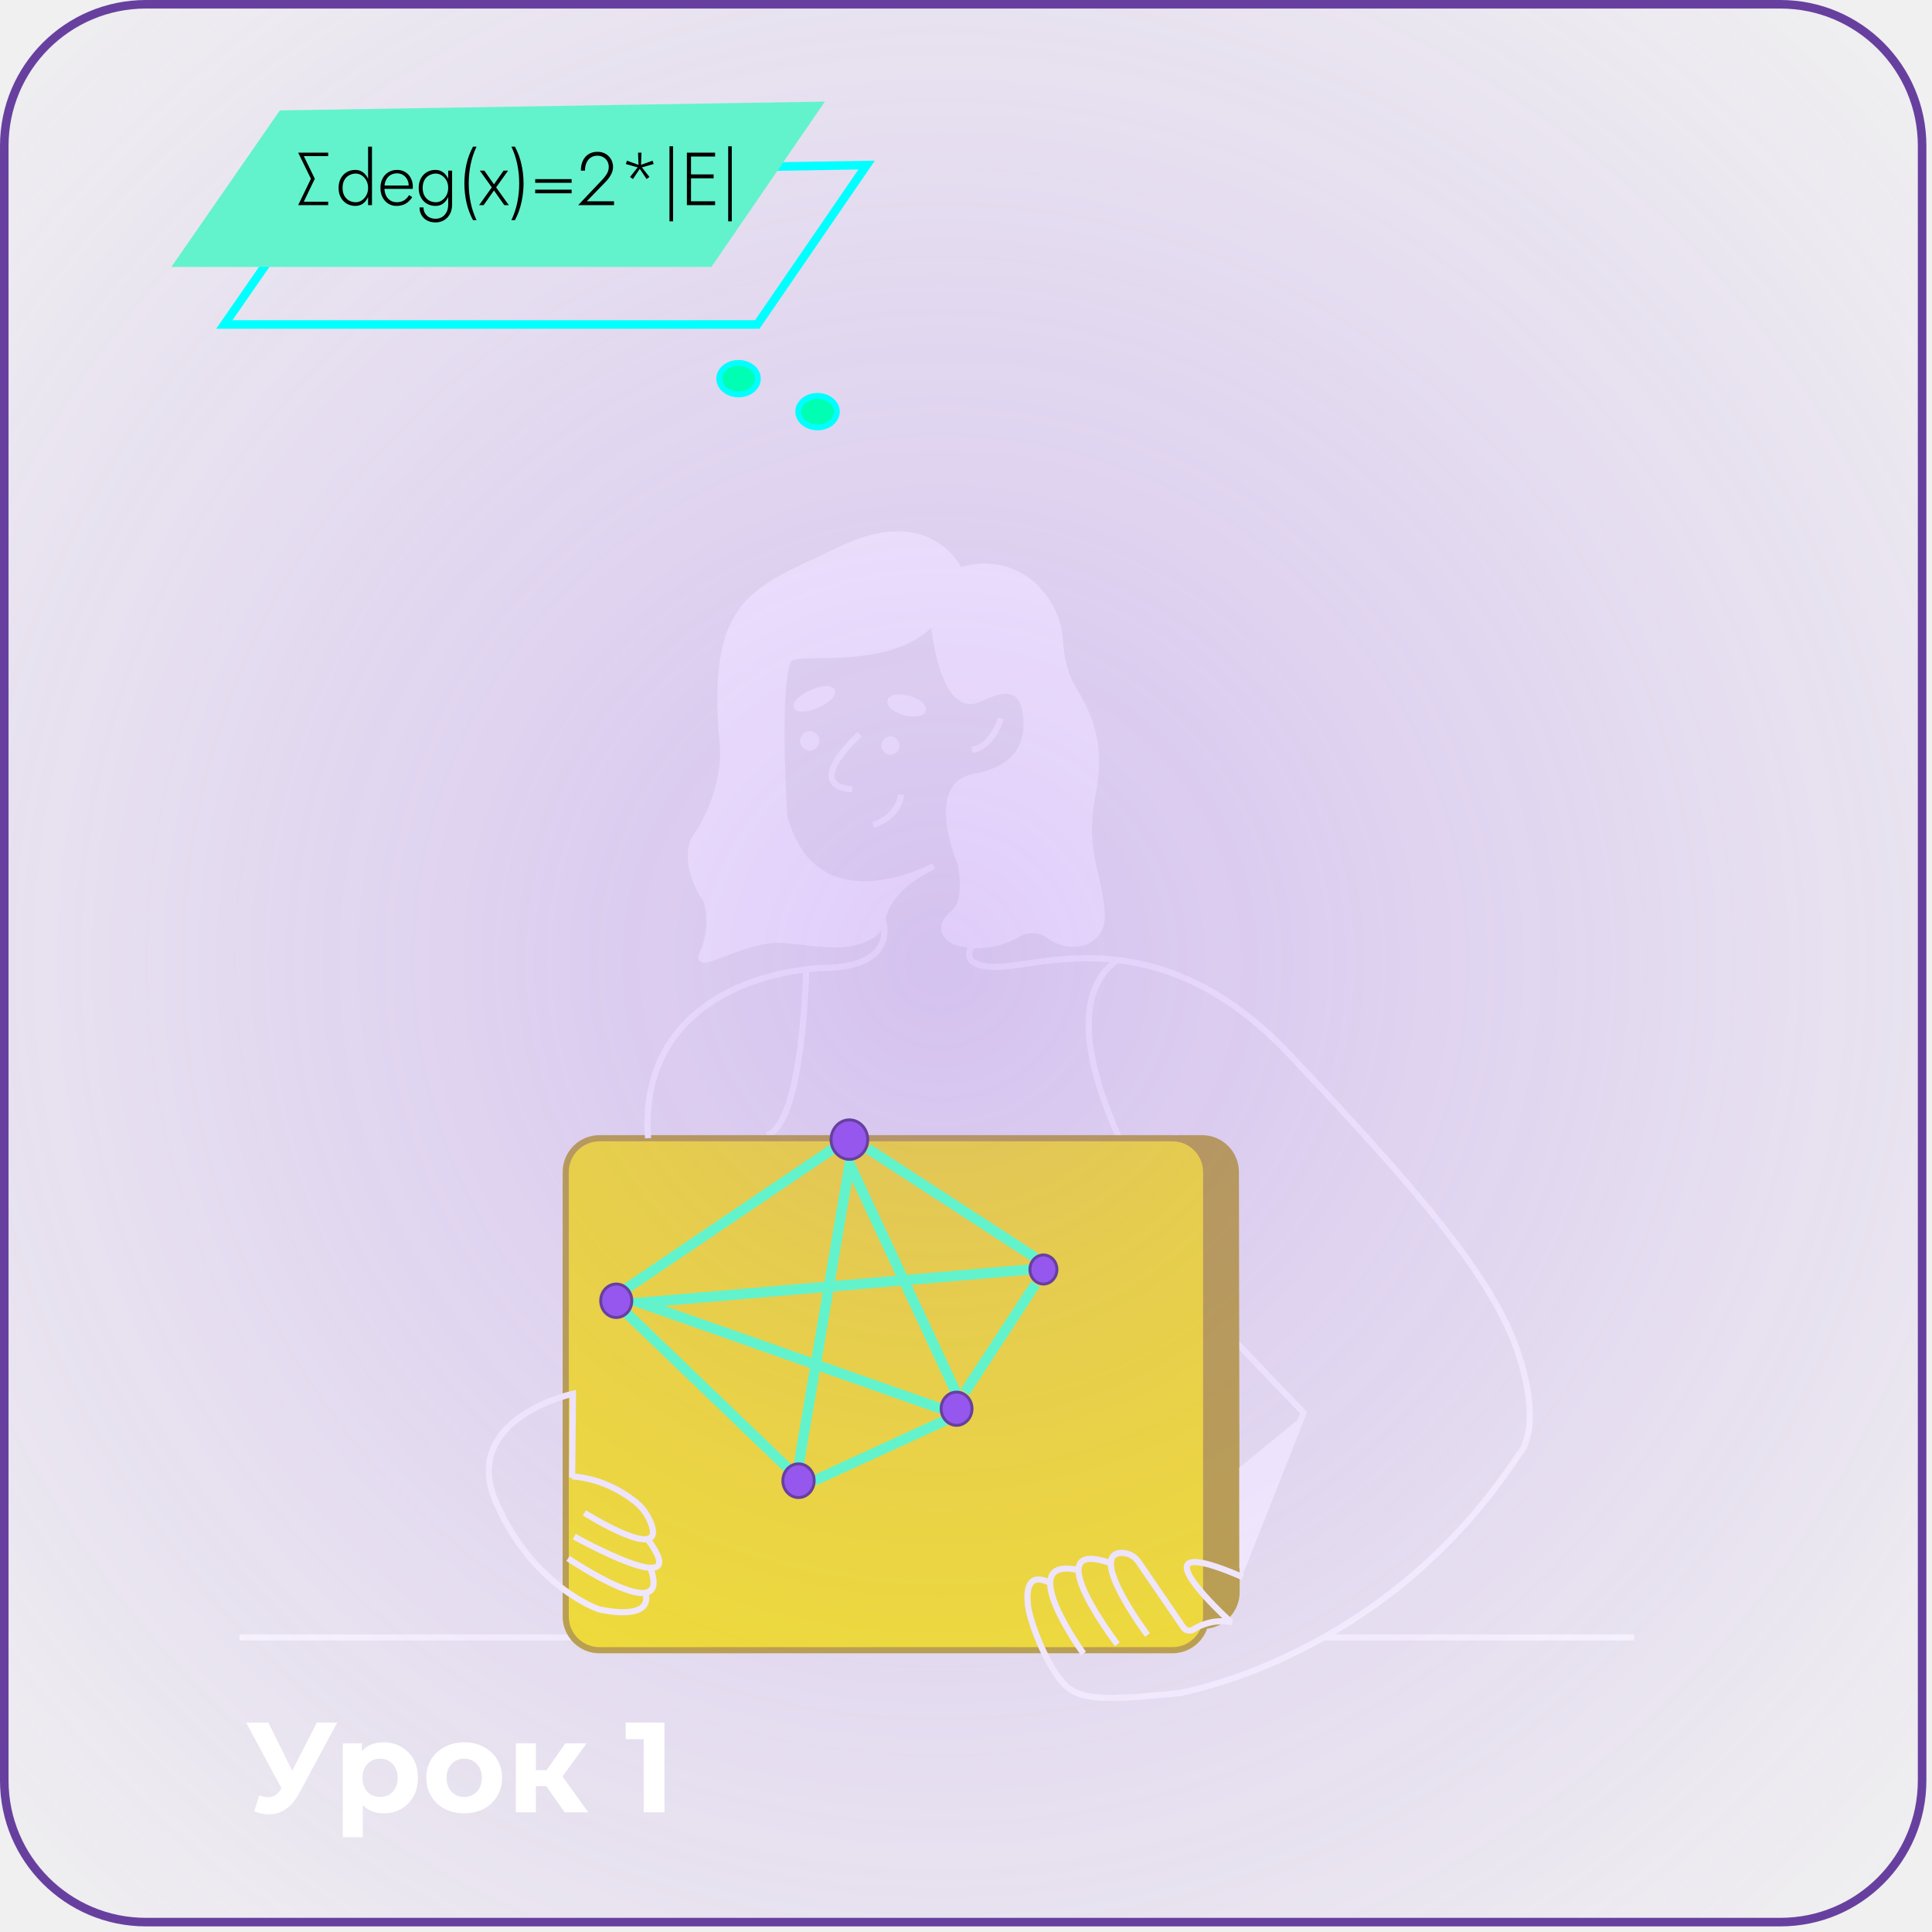
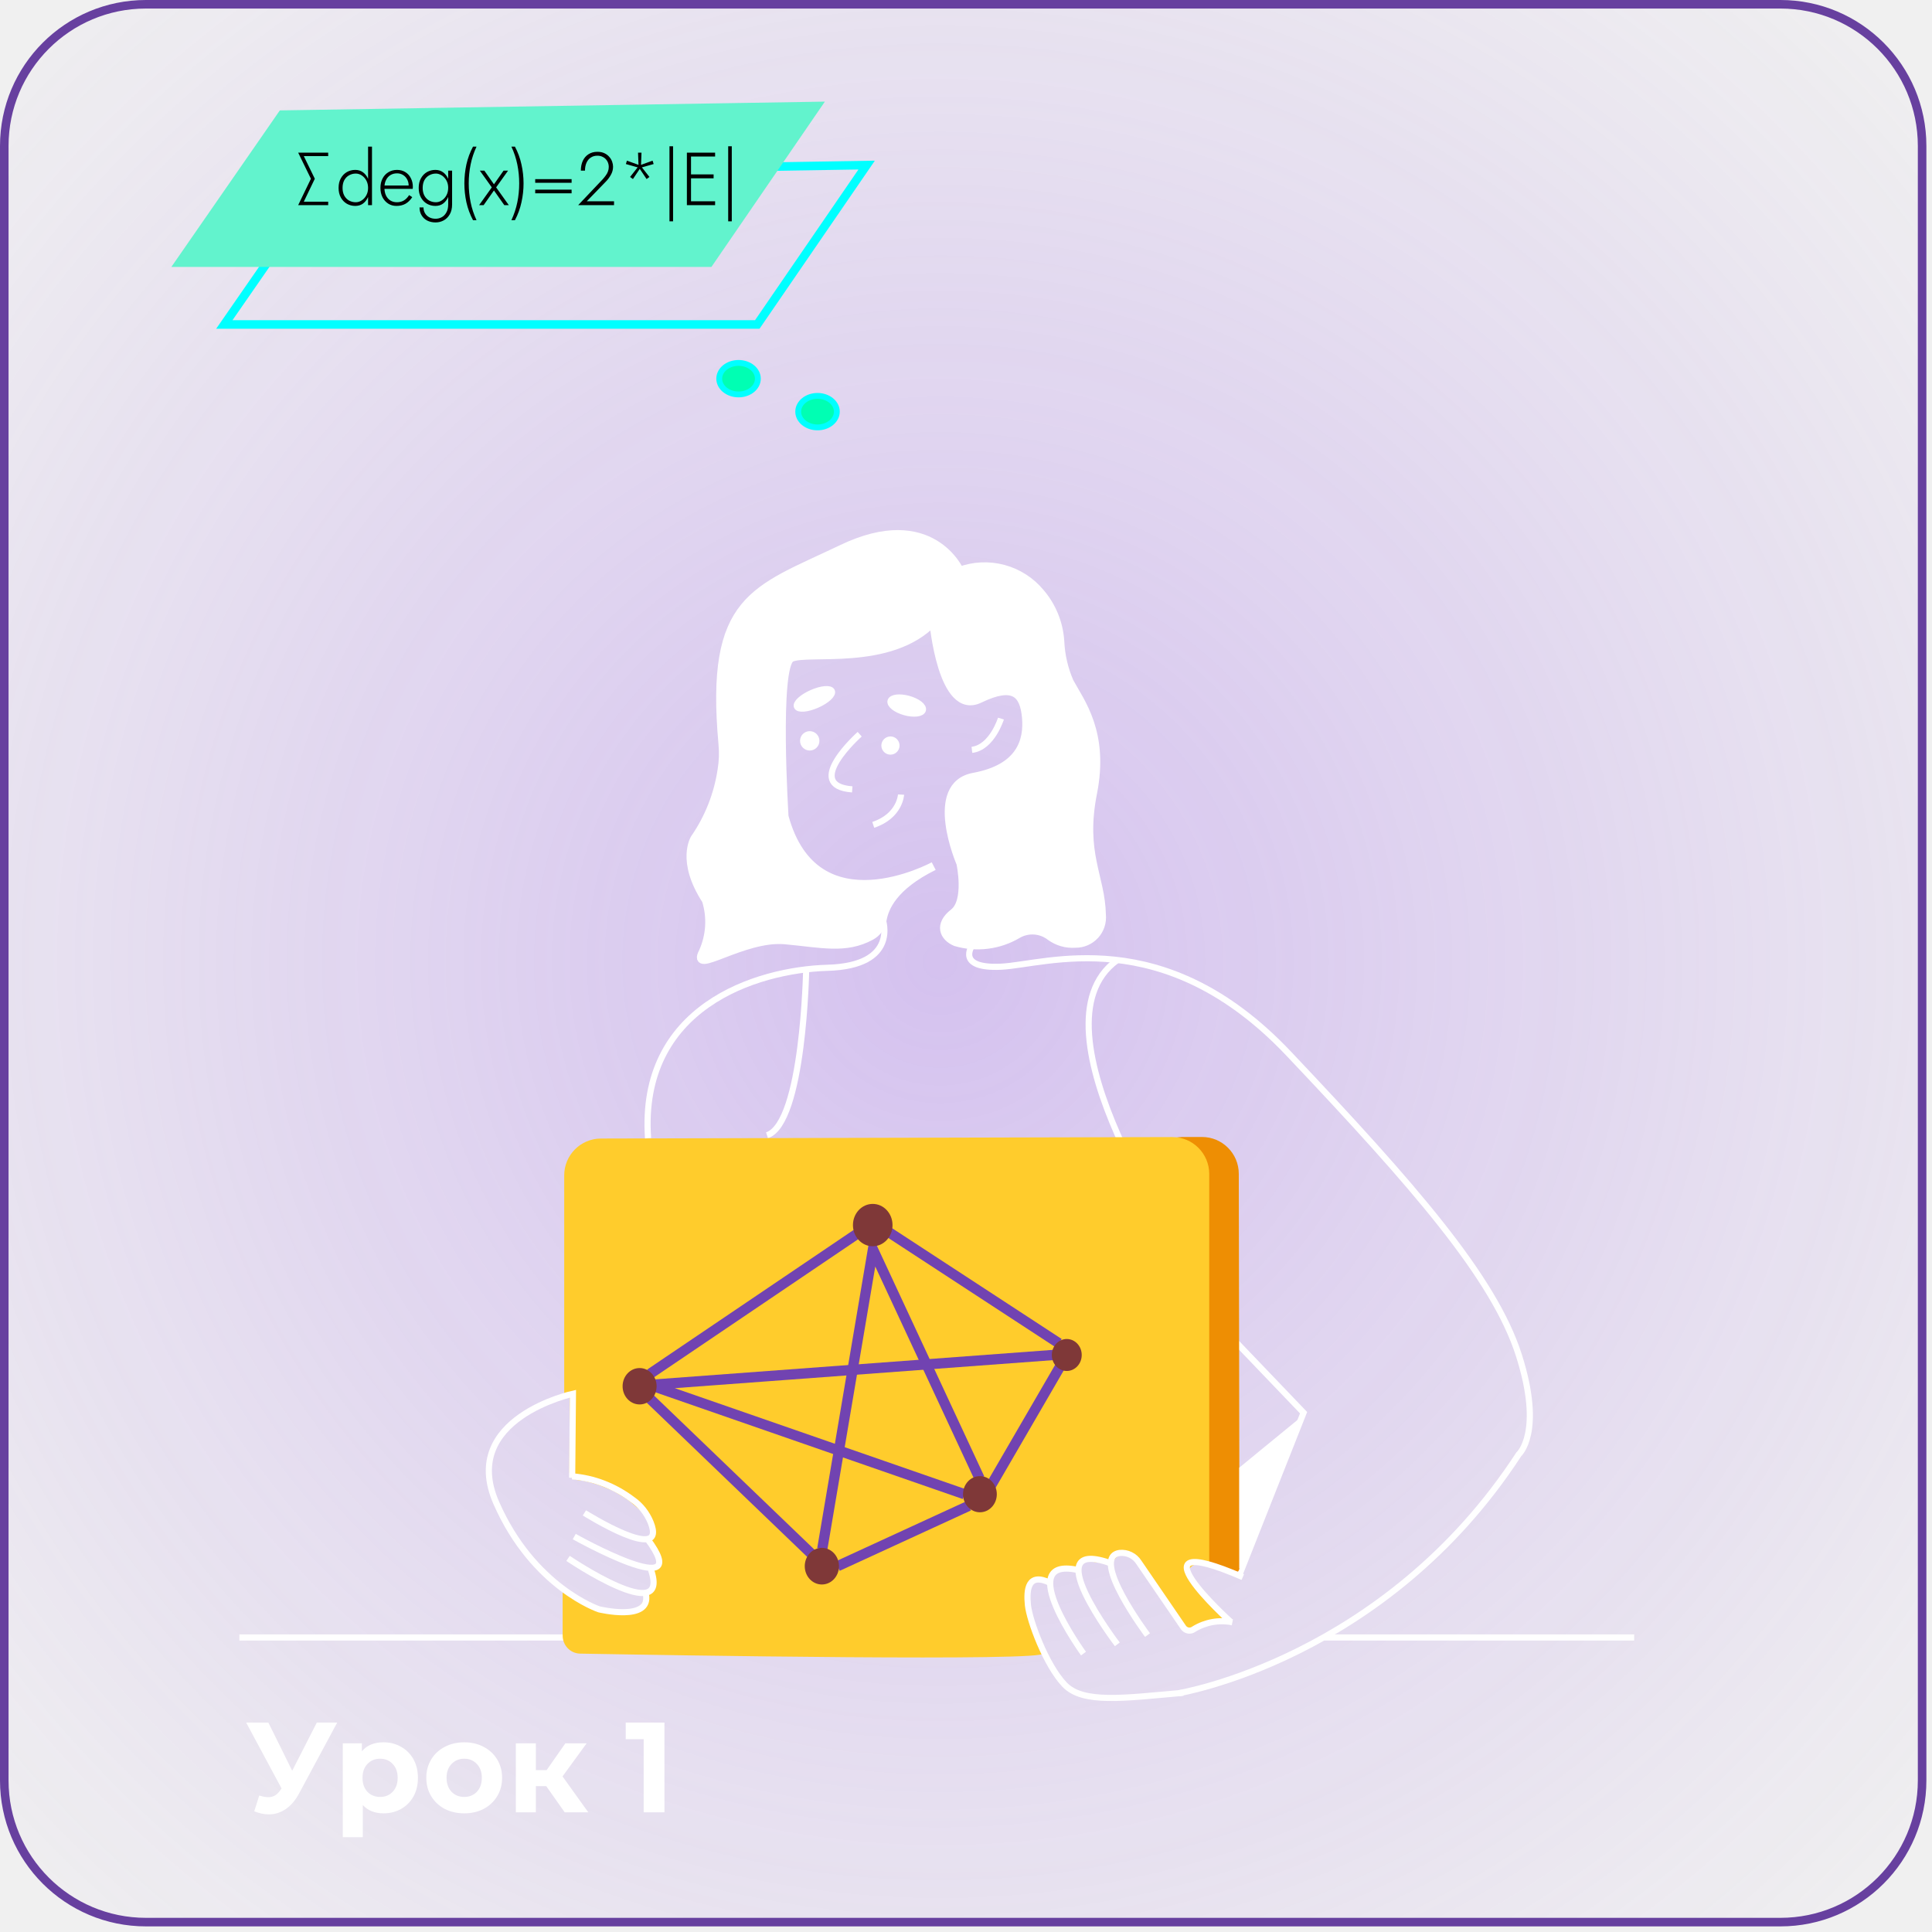
<svg xmlns="http://www.w3.org/2000/svg" width="226" height="226" viewBox="0 0 226 226" fill="none">
  <g clip-path="url(#clip0_189_31751)">
+     <rect x="0.5" y="0.5" width="224.343" height="224.343" rx="16.571" fill="url(#paint0_radial_189_31751)" fill-opacity="0.3" stroke="#67409F" />
    <path d="M28 191.547H120.901" stroke="white" stroke-width="0.718" stroke-miterlimit="10" />
    <path d="M144.47 156.88L152.49 165.255L145.02 184.128" stroke="white" stroke-width="0.718" stroke-miterlimit="10" />
-     <path d="M140.616 132.787H137.913C135.533 132.787 133.603 134.717 133.603 137.097V186.236C133.603 188.617 135.533 190.546 137.913 190.546H140.702C143.086 190.546 145.016 188.612 145.012 186.229L144.926 137.089C144.921 134.712 142.993 132.787 140.616 132.787Z" fill="#BFAA3A" />
+     <path d="M140.6 133H138.355C135.957 133 134.021 134.957 134.046 137.355L134.468 177.428C134.487 179.267 135.67 180.89 137.414 181.471L143.244 183.415C143.409 183.47 143.549 183.582 143.639 183.732C144.02 184.367 144.996 184.096 144.995 183.355L144.91 137.302C144.906 134.925 142.977 133 140.6 133Z" fill="#EE8E03" />
    <path d="M154.931 191.547H191.162" stroke="white" stroke-width="0.718" stroke-miterlimit="10" />
-     <path d="M109.213 101.318C109.213 101.318 95.358 108.865 91.74 95.513C91.74 95.513 90.637 77.886 92.533 76.947C94.43 76.009 104.143 78.05 109.213 72.7C109.213 72.7 110.181 83.894 114.602 81.727C118.618 79.791 119.798 81.146 120.049 83.913C120.301 86.68 119.382 89.892 113.915 90.898C108.449 91.904 112.377 100.98 112.377 100.98C112.377 100.98 113.345 105.401 111.564 106.785C109.784 108.168 110.384 109.59 111.787 110.181C112.988 110.536 114.25 110.64 115.493 110.487C116.736 110.334 117.935 109.926 119.014 109.29C119.61 108.938 120.298 108.773 120.988 108.818C121.679 108.863 122.34 109.115 122.884 109.542C123.725 110.149 124.753 110.441 125.787 110.364C126.217 110.371 126.643 110.286 127.038 110.116C127.433 109.945 127.788 109.693 128.079 109.376C128.369 109.059 128.589 108.684 128.725 108.276C128.86 107.867 128.907 107.435 128.864 107.007C128.786 102.576 126.425 99.848 127.828 92.766C129.231 85.684 126.358 82.123 125.1 79.782C124.444 78.276 124.07 76.663 123.997 75.022C123.865 72.929 123.057 70.936 121.694 69.343C120.578 67.995 119.072 67.026 117.382 66.57C115.693 66.114 113.903 66.194 112.261 66.798C112.261 66.798 108.942 59.203 98.474 64.225C88.257 69.11 82.994 69.865 84.542 86.99C84.646 88.028 84.611 89.076 84.435 90.105C84.003 92.967 82.924 95.694 81.281 98.077C81.281 98.077 79.588 100.66 82.607 105.304C83.233 107.3 83.102 109.456 82.239 111.361C80.768 114.157 86.96 109.513 91.827 109.958C96.055 110.335 98.9 111.109 101.889 109.474C102.25 109.282 102.559 109.005 102.792 108.669C103.024 108.332 103.172 107.945 103.224 107.539C103.466 106.214 104.434 103.679 109.213 101.318Z" fill="white" stroke="white" stroke-width="0.718" stroke-miterlimit="10" />
+     <path d="M109.213 101.318C109.213 101.318 95.358 108.865 91.74 95.513C91.74 95.513 90.637 77.886 92.533 76.947C94.43 76.009 104.143 78.05 109.213 72.7C109.213 72.7 110.181 83.894 114.602 81.727C118.618 79.791 119.798 81.146 120.049 83.913C120.301 86.68 119.382 89.892 113.915 90.898C108.449 91.904 112.377 100.98 112.377 100.98C112.377 100.98 113.345 105.401 111.564 106.785C109.784 108.168 110.384 109.59 111.787 110.181C112.988 110.536 114.25 110.64 115.493 110.487C116.736 110.334 117.935 109.926 119.014 109.29C119.61 108.938 120.298 108.773 120.988 108.818C121.679 108.863 122.34 109.115 122.884 109.542C123.725 110.149 124.753 110.441 125.787 110.364C126.217 110.371 126.643 110.286 127.038 110.116C127.433 109.945 127.788 109.693 128.079 109.376C128.369 109.059 128.589 108.684 128.725 108.276C128.86 107.867 128.907 107.435 128.864 107.007C128.786 102.576 126.425 99.848 127.828 92.766C129.231 85.684 126.358 82.123 125.1 79.782C124.444 78.276 124.07 76.663 123.997 75.022C123.865 72.929 123.057 70.936 121.694 69.343C120.578 67.995 119.072 67.026 117.382 66.57C115.693 66.114 113.903 66.194 112.261 66.798C112.261 66.798 108.942 59.203 98.474 64.225C88.257 69.11 82.994 69.865 84.542 86.99C84.646 88.028 84.611 89.076 84.435 90.105C84.003 92.967 82.924 95.694 81.281 98.077C81.281 98.077 79.588 100.66 82.607 105.304C83.233 107.3 83.102 109.456 82.239 111.361C80.768 114.157 86.96 109.513 91.827 109.958C96.055 110.335 98.9 111.109 101.889 109.474C102.25 109.282 102.559 109.005 102.792 108.669C103.024 108.332 103.172 107.945 103.224 107.539C103.466 106.214 104.434 103.679 109.213 101.318Z" fill="white" stroke="white" stroke-miterlimit="10" />
    <path d="M138.877 147.177C138.877 147.177 119.895 120.165 130.644 112.348" stroke="white" stroke-width="0.718" stroke-miterlimit="10" />
    <path d="M94.304 113.373C94.304 113.373 94.003 131.376 89.722 132.802" stroke="white" stroke-width="0.718" stroke-miterlimit="10" />
-     <path d="M70.127 133.146H137.142C139.324 133.146 141.093 134.915 141.093 137.097V189.089C141.093 191.27 139.324 193.039 137.142 193.039H70.127C67.945 193.039 66.177 191.27 66.177 189.089V137.097C66.177 134.915 67.945 133.146 70.127 133.146Z" fill="#FCEE21" stroke="#BFAA3A" stroke-width="0.718" />
+     <path d="M137.131 133.011L70.299 133.182C67.923 133.188 66 135.116 66 137.492V163.213C66 163.372 66.128 163.5 66.287 163.5L66.45 163.5C66.48 163.5 66.506 163.48 66.514 163.452C66.537 163.376 66.648 163.393 66.647 163.471L66.602 172.172C66.601 172.384 66.672 172.59 66.805 172.756C66.931 172.914 67.106 173.027 67.303 173.076L67.5 173.125L68.25 173.215L69 173.395L70 173.695L71.404 174.257C71.634 174.349 71.856 174.461 72.067 174.591L73.211 175.297C73.403 175.416 73.586 175.549 73.758 175.697L74.5 176.335L75.129 176.876C75.373 177.086 75.567 177.349 75.695 177.645L76.303 179.047C76.414 179.301 76.306 179.597 76.058 179.721C75.768 179.866 75.68 180.239 75.875 180.5L76.79 181.72C76.926 181.902 77 182.123 77 182.35V182.505C77 182.808 76.829 183.086 76.557 183.221C76.229 183.385 76.055 183.751 76.132 184.109L76.326 184.999C76.431 185.483 76.237 185.983 75.832 186.267C75.616 186.418 75.455 186.635 75.372 186.884L75.301 187.096C75.112 187.665 74.665 188.112 74.096 188.301L73.868 188.377C73.624 188.459 73.369 188.5 73.113 188.5H71.517C70.848 188.5 70.189 188.344 69.59 188.045L67.5 187L66.01 186.007C66.004 186.002 65.997 185.997 65.992 185.991C65.93 185.923 65.817 185.966 65.817 186.058V191.317C65.817 192.473 66.713 193.415 67.868 193.436C78.076 193.62 122.886 194.375 122 193.398C121.197 192.514 120.394 189.248 120.109 187.995C120.035 187.667 120.034 187.33 120.1 187.001L120.263 186.187C120.401 185.497 121.006 185 121.71 185C122.204 185 122.664 184.753 122.938 184.343L123 184.25C123.312 183.781 123.838 183.5 124.401 183.5H125.484C125.8 183.5 126.089 183.321 126.231 183.038C126.392 182.717 126.74 182.534 127.096 182.585L129.257 182.894C129.711 182.959 130.162 182.757 130.417 182.375C130.75 181.875 131.403 181.702 131.941 181.97L132.548 182.274C132.844 182.422 133.099 182.643 133.286 182.917L138.298 190.205C138.43 190.399 138.61 190.555 138.82 190.66C139.243 190.872 139.746 190.852 140.152 190.609L141.756 189.646C141.908 189.555 142.096 189.548 142.254 189.627C142.73 189.865 143.212 189.318 142.917 188.876L142.051 187.577C142.017 187.526 141.978 187.478 141.935 187.435L139.311 184.811C139.112 184.612 139 184.342 139 184.061C139 183.475 139.475 183 140.061 183H140.291C140.429 183 140.567 183.022 140.699 183.066L141.452 183.317V137.321C141.452 134.936 139.516 133.005 137.131 133.011Z" fill="#FFCC2C" />
    <path d="M117.089 84.058C117.089 84.058 116.044 87.435 113.693 87.715" stroke="white" stroke-width="0.718" stroke-miterlimit="10" />
    <path d="M100.564 85.887C100.564 85.887 93.791 91.904 99.693 92.34" stroke="white" stroke-width="0.718" stroke-miterlimit="10" />
    <path d="M105.401 92.949C105.401 92.949 105.285 95.446 102.15 96.49" stroke="white" stroke-width="0.718" stroke-miterlimit="10" />
    <path d="M103.263 107.578C103.263 107.578 105.198 112.967 96.81 113.209C88.421 113.451 74.737 117.813 75.807 133.144" stroke="white" stroke-width="0.718" stroke-miterlimit="10" />
    <path d="M138.413 198.019C131.524 198.619 126.696 199.345 124.519 197.052C122.342 194.759 120.427 189.563 120.243 187.754C120.059 185.945 120.243 183.884 122.846 185.161" stroke="white" stroke-width="0.718" stroke-miterlimit="10" />
    <path d="M126.745 193.433C126.745 193.433 118.501 182.075 125.99 183.633" stroke="white" stroke-width="0.718" stroke-miterlimit="10" />
    <path d="M130.702 192.35C130.702 192.35 120.901 179.521 130.092 182.926" stroke="white" stroke-width="0.718" stroke-miterlimit="10" />
    <path d="M134.233 191.266C134.233 191.266 127.403 182.143 130.982 181.659C131.417 181.618 131.854 181.698 132.247 181.889C132.639 182.08 132.972 182.375 133.208 182.743L138.432 190.376C138.499 190.471 138.584 190.553 138.682 190.614C138.781 190.676 138.89 190.717 139.005 190.735C139.12 190.753 139.237 190.748 139.35 190.719C139.463 190.691 139.569 190.64 139.661 190.57C141.007 189.746 142.613 189.46 144.16 189.767" stroke="white" stroke-width="0.718" stroke-miterlimit="10" />
    <path d="M145.376 184.485C131.56 178.506 143.899 189.66 143.899 189.66" stroke="white" stroke-width="0.718" stroke-miterlimit="10" />
    <path d="M144.965 183.4L144.965 171.683L152.389 165.6C152.389 165.6 152.361 166.096 152.361 166.107L145.322 183.417C145.205 184.184 144.965 183.397 144.965 183.4Z" fill="white" />
    <path d="M104.163 87.918C104.553 87.918 104.869 87.602 104.869 87.212C104.869 86.822 104.553 86.506 104.163 86.506C103.773 86.506 103.457 86.822 103.457 87.212C103.457 87.602 103.773 87.918 104.163 87.918Z" fill="white" stroke="white" stroke-width="0.718" stroke-miterlimit="10" />
    <path d="M94.72 87.435C95.147 87.435 95.494 87.088 95.494 86.661C95.494 86.233 95.147 85.887 94.72 85.887C94.292 85.887 93.946 86.233 93.946 86.661C93.946 87.088 94.292 87.435 94.72 87.435Z" fill="white" stroke="white" stroke-width="0.718" stroke-miterlimit="10" />
    <path d="M95.574 82.453C96.703 81.955 97.48 81.237 97.31 80.851C97.139 80.465 96.086 80.556 94.957 81.055C93.827 81.553 93.05 82.27 93.221 82.656C93.391 83.043 94.445 82.951 95.574 82.453Z" fill="white" stroke="white" stroke-width="0.718" stroke-miterlimit="10" />
    <path d="M107.957 83.058C108.078 82.625 107.328 82.039 106.283 81.749C105.238 81.459 104.293 81.574 104.173 82.006C104.053 82.439 104.802 83.025 105.847 83.315C106.893 83.605 107.837 83.49 107.957 83.058Z" fill="white" stroke="white" stroke-width="0.718" stroke-miterlimit="10" />
    <path d="M137.852 198.068C137.852 198.068 162.04 194.12 177.665 170.117C177.665 170.117 180.568 167.582 177.665 158.507C174.762 149.432 165.387 138.712 150.729 123.232C136.072 107.752 122.352 112.841 117.089 113.083C111.826 113.325 113.693 110.655 113.693 110.655" stroke="white" stroke-width="0.718" stroke-miterlimit="10" />
    <g clip-path="url(#clip1_189_31751)">
      <path d="M75.561 186.521C76.149 189.731 70.069 188.254 70.069 188.254C70.069 188.254 62.386 185.691 58.052 175.804C53.718 165.918 67.019 163.036 67.019 163.036L66.929 172.868" stroke="white" stroke-width="0.718" stroke-miterlimit="10" />
      <path d="M66.449 182.298C66.449 182.298 78.502 190.452 76.149 183.62" stroke="white" stroke-width="0.718" stroke-miterlimit="10" />
      <path d="M67.173 179.744C67.173 179.744 81.552 187.798 75.724 180.009" stroke="white" stroke-width="0.718" stroke-miterlimit="10" />
      <path d="M68.364 176.972C68.364 176.972 78.145 183.118 76.106 178.072C75.659 176.994 74.941 176.086 74.042 175.457C71.926 173.849 69.469 172.897 66.919 172.698" stroke="white" stroke-width="0.718" stroke-miterlimit="10" />
    </g>
-     <rect x="0.5" y="0.5" width="224.343" height="224.343" rx="16.571" fill="url(#paint0_radial_189_31751)" fill-opacity="0.3" stroke="#67409F" />
    <path d="M26.242 37.953H88.585L101.378 19.31L38.459 20.325L26.242 37.953Z" stroke="#00FFFF" stroke-miterlimit="10" />
    <path d="M20.699 30.881H83.042L95.835 12.239L32.916 13.253L20.699 30.881Z" fill="#62F3CD" stroke="#62F3CD" stroke-width="0.683" stroke-miterlimit="10" />
    <path d="M95.632 49.996C96.879 49.996 97.891 49.171 97.891 48.153C97.891 47.135 96.879 46.31 95.632 46.31C94.384 46.31 93.372 47.135 93.372 48.153C93.372 49.171 94.384 49.996 95.632 49.996Z" fill="#00FFB3" stroke="#00FFFF" stroke-width="0.683" stroke-miterlimit="10" />
    <path d="M86.394 46.139C87.641 46.139 88.653 45.314 88.653 44.296C88.653 43.278 87.641 42.453 86.394 42.453C85.146 42.453 84.134 43.278 84.134 44.296C84.134 45.314 85.146 46.139 86.394 46.139Z" fill="#00FFB3" stroke="#00FFFF" stroke-width="0.683" stroke-miterlimit="10" />
-     <path d="M92.174 171.752L73.296 153.614" stroke="#62F3CD" stroke-width="1.2" stroke-miterlimit="10" />
-     <path d="M73.296 150.712L97.462 134.37" stroke="#62F3CD" stroke-width="1.2" stroke-miterlimit="10" />
-     <path d="M101.509 134.37L121.134 147.132" stroke="#62F3CD" stroke-width="1.2" stroke-miterlimit="10" />
-     <path d="M121.134 150.201L112.877 162.844" stroke="#62F3CD" stroke-width="1.2" stroke-miterlimit="10" />
-     <path d="M95.24 173.207L110.598 166.144" stroke="#62F3CD" stroke-width="1.2" stroke-miterlimit="10" />
-     <path d="M111.858 162.947L99.385 136.154L93.456 171.199" stroke="#62F3CD" stroke-width="1.2" stroke-miterlimit="10" />
-     <path d="M110.091 164.788L74.869 152.388L120.478 148.502" stroke="#62F3CD" stroke-width="1.2" stroke-miterlimit="10" />
-     <path d="M93.408 175.179C94.42 175.179 95.24 174.296 95.24 173.207C95.24 172.118 94.42 171.235 93.408 171.235C92.397 171.235 91.576 172.118 91.576 173.207C91.576 174.296 92.397 175.179 93.408 175.179Z" fill="#9657EE" stroke="#67409F" stroke-width="0.341" stroke-miterlimit="10" />
-     <path d="M99.359 135.615C100.543 135.615 101.503 134.582 101.503 133.308C101.503 132.033 100.543 131 99.359 131C98.175 131 97.215 132.033 97.215 133.308C97.215 134.582 98.175 135.615 99.359 135.615Z" fill="#9657EE" stroke="#67409F" stroke-width="0.341" stroke-miterlimit="10" />
-     <path d="M122.057 150.201C122.929 150.201 123.635 149.441 123.635 148.502C123.635 147.564 122.929 146.803 122.057 146.803C121.185 146.803 120.478 147.564 120.478 148.502C120.478 149.441 121.185 150.201 122.057 150.201Z" fill="#9657EE" stroke="#67409F" stroke-width="0.341" stroke-miterlimit="10" />
-     <path d="M72.088 154.117C73.092 154.117 73.907 153.241 73.907 152.159C73.907 151.078 73.092 150.201 72.088 150.201C71.083 150.201 70.269 151.078 70.269 152.159C70.269 153.241 71.083 154.117 72.088 154.117Z" fill="#9657EE" stroke="#67409F" stroke-width="0.341" stroke-miterlimit="10" />
-     <path d="M111.897 166.732C112.894 166.732 113.703 165.861 113.703 164.788C113.703 163.714 112.894 162.844 111.897 162.844C110.899 162.844 110.091 163.714 110.091 164.788C110.091 165.861 110.899 166.732 111.897 166.732Z" fill="#9657EE" stroke="#67409F" stroke-width="0.341" stroke-miterlimit="10" />
+     <path d="M94.905 181.752L76.027 163.614" stroke="#7143B1" stroke-width="1.2" stroke-miterlimit="10" />
+     <path d="M76.027 160.712L100.193 144.37" stroke="#7143B1" stroke-width="1.2" stroke-miterlimit="10" />
+     <path d="M103 143.5L123.865 157.132" stroke="#7143B1" stroke-width="1.2" stroke-miterlimit="10" />
+     <path d="M124.5 159L115.5 174.5" stroke="#7143B1" stroke-width="1.2" stroke-miterlimit="10" />
+     <path d="M97.972 183.207L113.329 176.144" stroke="#7143B1" stroke-width="1.2" stroke-miterlimit="10" />
+     <path d="M114.589 172.947L102.116 146.154L96.187 181.199" stroke="#7143B1" stroke-width="1.2" stroke-miterlimit="10" />
+     <path d="M112.822 174.788L76 162L123.209 158.502" stroke="#7143B1" stroke-width="1.2" stroke-miterlimit="10" />
+     <path d="M96.139 185.179C97.151 185.179 97.971 184.296 97.971 183.207C97.971 182.118 97.151 181.235 96.139 181.235C95.128 181.235 94.308 182.118 94.308 183.207C94.308 184.296 95.128 185.179 96.139 185.179Z" fill="#7F3838" stroke="#7F3838" stroke-width="0.341" stroke-miterlimit="10" />
+     <path d="M102.09 145.615C103.274 145.615 104.234 144.582 104.234 143.308C104.234 142.033 103.274 141 102.09 141C100.906 141 99.946 142.033 99.946 143.308C99.946 144.582 100.906 145.615 102.09 145.615Z" fill="#7F3838" stroke="#7F3838" stroke-width="0.341" stroke-miterlimit="10" />
+     <path d="M124.788 160.201C125.66 160.201 126.367 159.441 126.367 158.502C126.367 157.564 125.66 156.803 124.788 156.803C123.916 156.803 123.209 157.564 123.209 158.502C123.209 159.441 123.916 160.201 124.788 160.201Z" fill="#7F3838" stroke="#7F3838" stroke-width="0.341" stroke-miterlimit="10" />
+     <path d="M74.819 164.117C75.823 164.117 76.638 163.241 76.638 162.159C76.638 161.078 75.823 160.201 74.819 160.201C73.814 160.201 73 161.078 73 162.159C73 163.241 73.814 164.117 74.819 164.117Z" fill="#7F3838" stroke="#7F3838" stroke-width="0.341" stroke-miterlimit="10" />
+     <path d="M114.628 176.732C115.625 176.732 116.434 175.861 116.434 174.788C116.434 173.714 115.625 172.844 114.628 172.844C113.63 172.844 112.822 173.714 112.822 174.788C112.822 175.861 113.63 176.732 114.628 176.732Z" fill="#7F3838" stroke="#7F3838" stroke-width="0.341" stroke-miterlimit="10" />
    <path d="M34.878 24L36.37 20.91L34.878 17.854H38.39V18.258H35.536L36.827 20.91L35.536 23.596H38.39V24H34.878ZM43.057 17.152H43.514V24H43.057V17.152ZM39.607 21.981C39.607 21.542 39.694 21.167 39.87 20.857C40.046 20.541 40.28 20.298 40.572 20.128C40.871 19.959 41.199 19.874 41.556 19.874C41.907 19.874 42.208 19.967 42.46 20.154C42.712 20.336 42.908 20.585 43.048 20.901C43.195 21.217 43.268 21.577 43.268 21.981C43.268 22.379 43.195 22.739 43.048 23.061C42.908 23.377 42.712 23.628 42.46 23.816C42.208 23.997 41.907 24.088 41.556 24.088C41.199 24.088 40.871 24.003 40.572 23.833C40.28 23.663 40.046 23.421 39.87 23.105C39.694 22.788 39.607 22.414 39.607 21.981ZM40.072 21.981C40.072 22.332 40.139 22.633 40.274 22.885C40.414 23.137 40.602 23.33 40.836 23.464C41.076 23.593 41.336 23.658 41.617 23.658C41.869 23.658 42.103 23.584 42.32 23.438C42.542 23.292 42.721 23.093 42.855 22.841C42.99 22.589 43.057 22.303 43.057 21.981C43.057 21.659 42.99 21.372 42.855 21.12C42.721 20.869 42.542 20.67 42.32 20.523C42.103 20.377 41.869 20.304 41.617 20.304C41.336 20.304 41.076 20.371 40.836 20.506C40.602 20.634 40.414 20.825 40.274 21.076C40.139 21.328 40.072 21.63 40.072 21.981ZM46.372 24.088C46.01 24.088 45.688 23.997 45.407 23.816C45.126 23.634 44.903 23.385 44.739 23.069C44.581 22.747 44.502 22.382 44.502 21.972C44.502 21.562 44.584 21.199 44.748 20.883C44.912 20.567 45.14 20.321 45.433 20.146C45.726 19.964 46.062 19.874 46.443 19.874C46.811 19.874 47.133 19.959 47.408 20.128C47.689 20.298 47.906 20.535 48.058 20.839C48.216 21.138 48.295 21.483 48.295 21.875C48.295 21.91 48.292 21.948 48.286 21.989C48.286 22.03 48.283 22.066 48.278 22.095H44.792V21.7H47.935L47.742 21.972C47.754 21.943 47.766 21.905 47.777 21.858C47.795 21.805 47.803 21.755 47.803 21.709C47.803 21.433 47.742 21.188 47.619 20.971C47.502 20.755 47.341 20.585 47.136 20.462C46.931 20.339 46.7 20.277 46.443 20.277C46.144 20.277 45.884 20.348 45.661 20.488C45.445 20.623 45.275 20.816 45.152 21.068C45.029 21.313 44.968 21.606 44.968 21.946C44.968 22.291 45.026 22.592 45.143 22.85C45.266 23.107 45.436 23.306 45.653 23.447C45.875 23.587 46.133 23.658 46.425 23.658C46.735 23.658 47.005 23.59 47.233 23.456C47.467 23.321 47.675 23.11 47.856 22.823L48.225 23.061C47.997 23.412 47.73 23.672 47.426 23.842C47.127 24.006 46.776 24.088 46.372 24.088ZM49.075 24.263H49.54C49.54 24.515 49.598 24.74 49.715 24.939C49.833 25.138 49.996 25.297 50.207 25.413C50.424 25.531 50.672 25.589 50.953 25.589C51.205 25.589 51.442 25.531 51.664 25.413C51.887 25.297 52.068 25.112 52.209 24.86C52.355 24.615 52.428 24.299 52.428 23.912V19.961H52.885V23.912C52.885 24.375 52.794 24.761 52.613 25.071C52.431 25.387 52.194 25.624 51.901 25.782C51.609 25.94 51.293 26.019 50.953 26.019C50.585 26.019 50.257 25.946 49.97 25.8C49.689 25.654 49.47 25.446 49.312 25.177C49.154 24.913 49.075 24.609 49.075 24.263ZM48.978 21.981C48.978 21.542 49.066 21.167 49.241 20.857C49.417 20.541 49.651 20.298 49.944 20.128C50.242 19.959 50.57 19.874 50.927 19.874C51.278 19.874 51.58 19.967 51.831 20.154C52.083 20.336 52.279 20.585 52.419 20.901C52.566 21.217 52.639 21.577 52.639 21.981C52.639 22.379 52.566 22.739 52.419 23.061C52.279 23.377 52.083 23.628 51.831 23.816C51.58 23.997 51.278 24.088 50.927 24.088C50.57 24.088 50.242 24.003 49.944 23.833C49.651 23.663 49.417 23.421 49.241 23.105C49.066 22.788 48.978 22.414 48.978 21.981ZM49.443 21.981C49.443 22.332 49.511 22.633 49.645 22.885C49.786 23.137 49.973 23.33 50.207 23.464C50.447 23.593 50.708 23.658 50.988 23.658C51.24 23.658 51.474 23.584 51.691 23.438C51.913 23.292 52.092 23.093 52.226 22.841C52.361 22.584 52.428 22.291 52.428 21.963C52.428 21.729 52.39 21.512 52.314 21.313C52.238 21.114 52.13 20.939 51.989 20.787C51.855 20.634 51.7 20.517 51.524 20.436C51.354 20.348 51.176 20.304 50.988 20.304C50.708 20.304 50.447 20.371 50.207 20.506C49.973 20.634 49.786 20.825 49.645 21.076C49.511 21.328 49.443 21.63 49.443 21.981ZM55.331 17.152H55.744C55.428 17.825 55.196 18.524 55.05 19.25C54.904 19.97 54.831 20.705 54.831 21.454C54.831 22.197 54.904 22.932 55.05 23.658C55.196 24.378 55.428 25.077 55.744 25.756H55.331C54.98 25.095 54.722 24.398 54.558 23.666C54.4 22.935 54.321 22.197 54.321 21.454C54.321 20.705 54.4 19.964 54.558 19.233C54.722 18.501 54.98 17.808 55.331 17.152ZM58.906 19.961H59.433L58.037 21.919L59.521 24H58.994L57.782 22.279L56.571 24H56.044L57.528 21.919L56.132 19.961H56.659L57.782 21.559L58.906 19.961ZM60.235 25.756H59.822C60.138 25.077 60.369 24.378 60.516 23.658C60.662 22.932 60.735 22.197 60.735 21.454C60.735 20.705 60.662 19.97 60.516 19.25C60.369 18.524 60.138 17.825 59.822 17.152H60.235C60.586 17.808 60.84 18.501 60.998 19.233C61.162 19.964 61.244 20.705 61.244 21.454C61.244 22.197 61.162 22.935 60.998 23.666C60.84 24.398 60.586 25.095 60.235 25.756ZM62.607 22.613V22.183H66.865V22.613H62.607ZM62.607 21.384V20.953H66.865V21.384H62.607ZM67.631 24L70.502 20.971C70.637 20.819 70.757 20.67 70.862 20.523C70.973 20.377 71.058 20.222 71.117 20.058C71.181 19.888 71.213 19.707 71.213 19.514C71.213 19.361 71.187 19.209 71.134 19.057C71.081 18.905 70.999 18.767 70.888 18.644C70.777 18.516 70.637 18.413 70.467 18.337C70.303 18.255 70.107 18.214 69.879 18.214C69.58 18.214 69.323 18.287 69.106 18.434C68.889 18.574 68.723 18.776 68.606 19.04C68.489 19.303 68.43 19.61 68.43 19.961H67.947C67.947 19.522 68.023 19.139 68.175 18.811C68.333 18.478 68.556 18.22 68.843 18.039C69.135 17.851 69.481 17.758 69.879 17.758C70.201 17.758 70.476 17.813 70.704 17.924C70.938 18.036 71.128 18.179 71.275 18.355C71.427 18.524 71.538 18.712 71.608 18.917C71.678 19.116 71.714 19.309 71.714 19.496C71.714 19.83 71.632 20.143 71.468 20.436C71.31 20.728 71.114 20.994 70.879 21.234L68.641 23.544H71.828V24H67.631ZM76.339 18.794L76.462 19.189L74.882 19.637L74.785 19.356L76.339 18.794ZM75.971 20.699L75.637 20.945L74.724 19.584L74.952 19.408L75.971 20.699ZM74.039 20.945L73.705 20.699L74.724 19.408L74.952 19.584L74.039 20.945ZM73.214 19.189L73.337 18.794L74.891 19.356L74.794 19.637L73.214 19.189ZM74.636 17.854H75.04L74.978 19.496H74.698L74.636 17.854ZM78.313 17.108H78.734V25.888H78.313V17.108ZM80.605 24V23.544H83.651V24H80.605ZM80.605 18.311V17.854H83.651V18.311H80.605ZM80.605 20.857V20.4H83.476V20.857H80.605ZM80.35 17.854H80.833V24H80.35V17.854ZM85.181 17.108H85.602V25.888H85.181V17.108Z" fill="black" />
    <path d="M39.446 201.5L34.976 209.81C34.546 210.61 34.026 211.215 33.416 211.625C32.816 212.035 32.161 212.24 31.451 212.24C30.901 212.24 30.331 212.12 29.741 211.88L30.326 210.035C30.746 210.165 31.096 210.23 31.376 210.23C31.676 210.23 31.946 210.16 32.186 210.02C32.426 209.87 32.646 209.64 32.846 209.33L32.936 209.21L28.796 201.5H31.391L34.181 207.14L37.061 201.5H39.446ZM44.868 203.81C45.618 203.81 46.298 203.985 46.908 204.335C47.528 204.675 48.013 205.16 48.363 205.79C48.713 206.41 48.888 207.135 48.888 207.965C48.888 208.795 48.713 209.525 48.363 210.155C48.013 210.775 47.528 211.26 46.908 211.61C46.298 211.95 45.618 212.12 44.868 212.12C43.838 212.12 43.028 211.795 42.438 211.145V214.91H40.098V203.93H42.333V204.86C42.913 204.16 43.758 203.81 44.868 203.81ZM44.463 210.2C45.063 210.2 45.553 210 45.933 209.6C46.323 209.19 46.518 208.645 46.518 207.965C46.518 207.285 46.323 206.745 45.933 206.345C45.553 205.935 45.063 205.73 44.463 205.73C43.863 205.73 43.368 205.935 42.978 206.345C42.598 206.745 42.408 207.285 42.408 207.965C42.408 208.645 42.598 209.19 42.978 209.6C43.368 210 43.863 210.2 44.463 210.2ZM54.308 212.12C53.458 212.12 52.693 211.945 52.013 211.595C51.343 211.235 50.818 210.74 50.438 210.11C50.058 209.48 49.868 208.765 49.868 207.965C49.868 207.165 50.058 206.45 50.438 205.82C50.818 205.19 51.343 204.7 52.013 204.35C52.693 203.99 53.458 203.81 54.308 203.81C55.158 203.81 55.918 203.99 56.588 204.35C57.258 204.7 57.783 205.19 58.163 205.82C58.543 206.45 58.733 207.165 58.733 207.965C58.733 208.765 58.543 209.48 58.163 210.11C57.783 210.74 57.258 211.235 56.588 211.595C55.918 211.945 55.158 212.12 54.308 212.12ZM54.308 210.2C54.908 210.2 55.398 210 55.778 209.6C56.168 209.19 56.363 208.645 56.363 207.965C56.363 207.285 56.168 206.745 55.778 206.345C55.398 205.935 54.908 205.73 54.308 205.73C53.708 205.73 53.213 205.935 52.823 206.345C52.433 206.745 52.238 207.285 52.238 207.965C52.238 208.645 52.433 209.19 52.823 209.6C53.213 210 53.708 210.2 54.308 210.2ZM63.898 208.94H62.683V212H60.343V203.93H62.683V207.065H63.943L66.133 203.93H68.623L65.803 207.8L68.818 212H66.058L63.898 208.94ZM77.725 201.5V212H75.295V203.45H73.195V201.5H77.725Z" fill="white" />
  </g>
  <defs>
    <radialGradient id="paint0_radial_189_31751" cx="0" cy="0" r="1" gradientUnits="userSpaceOnUse" gradientTransform="translate(110 112.5) rotate(-45.6437) scale(157.341)">
      <stop stop-color="#9657EE" />
      <stop offset="1" stop-color="#9657EE" stop-opacity="0" />
    </radialGradient>
    <clipPath id="clip0_189_31751">
      <rect width="226" height="226" fill="white" />
    </clipPath>
    <clipPath id="clip1_189_31751">
      <rect width="20.83" height="26.576" fill="white" transform="translate(56.731 162.471)" />
    </clipPath>
  </defs>
</svg>
